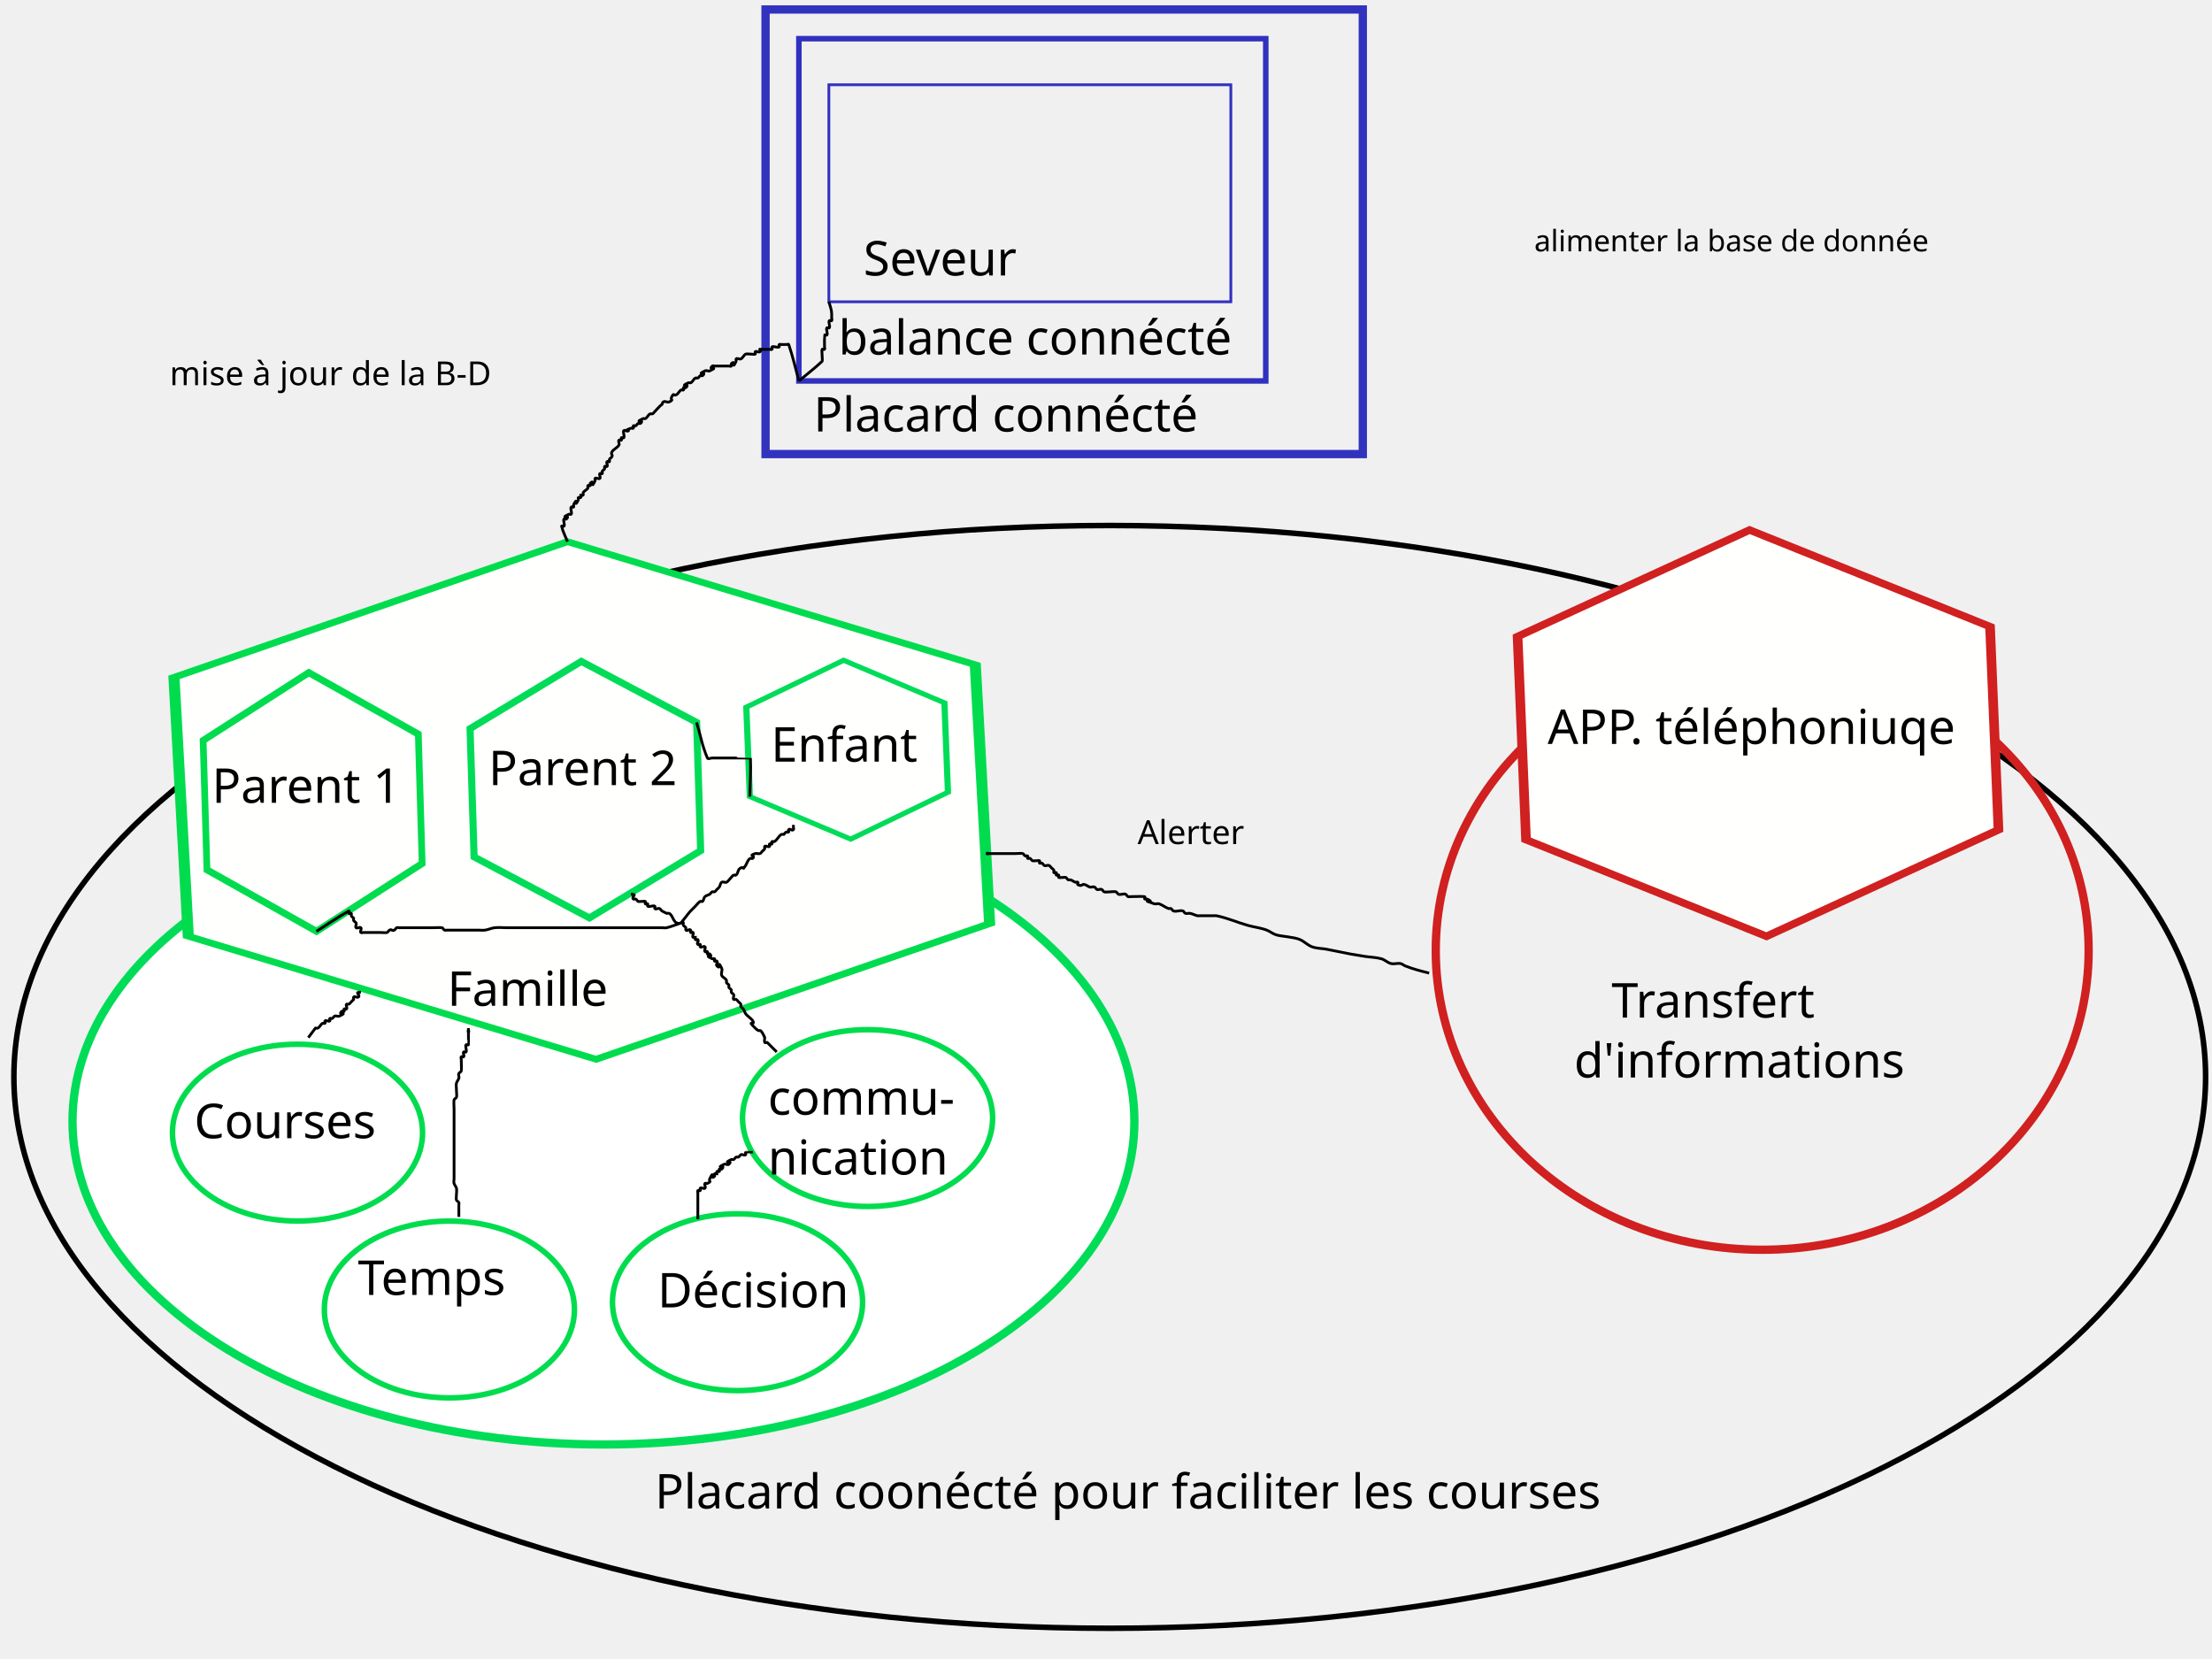
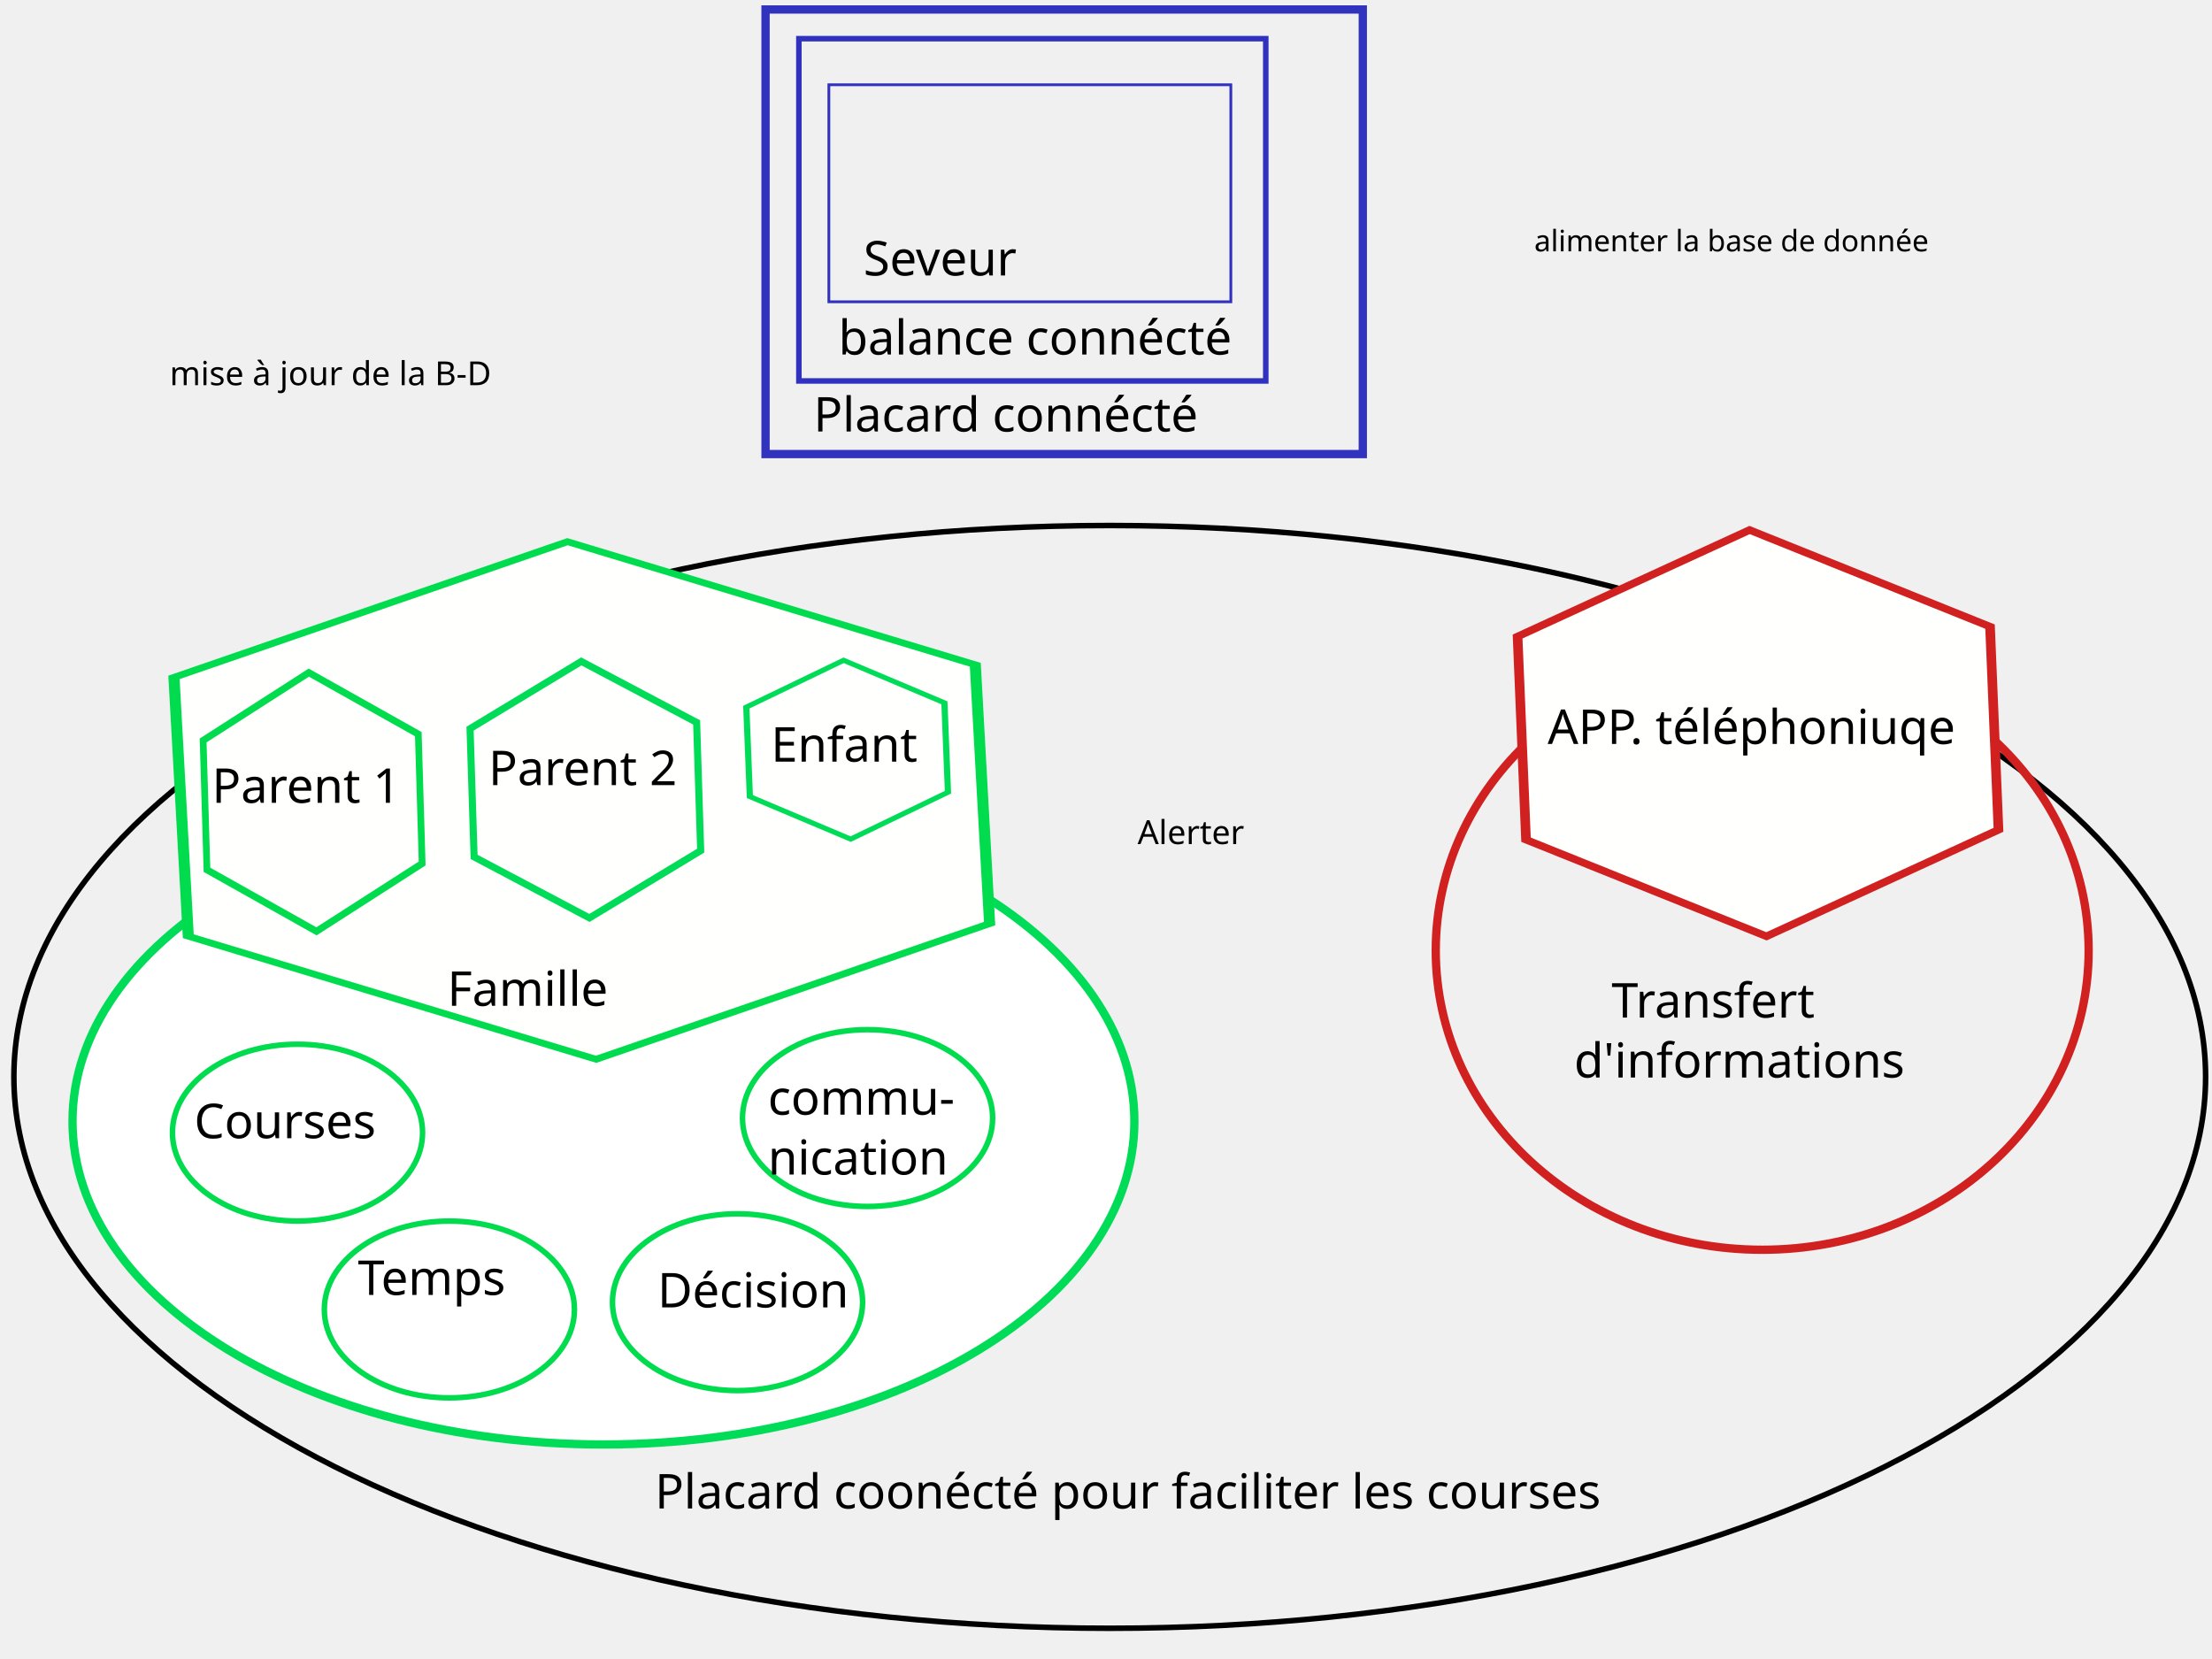
<svg xmlns="http://www.w3.org/2000/svg" width="800" height="600" viewBox="0 0 211.667 158.75" version="1.1" id="svg497">
  <defs id="defs491">
    <marker orient="auto" refY="0" refX="0" id="Arrow2Mstart" style="overflow:visible">
      <path id="path5213" style="fill:#f30800;fill-opacity:1;fill-rule:evenodd;stroke:#f30800;stroke-width:0.625;stroke-linejoin:round;stroke-opacity:1" d="M 8.719,4.034 -2.207,0.016 8.719,-4.002 c -1.745,2.372 -1.735,5.617 -6e-7,8.035 z" transform="scale(0.6)" />
    </marker>
  </defs>
  <g id="layer1" transform="translate(0,-138.25)">
    <ellipse style="opacity:1;fill:#ffffff;fill-opacity:1;stroke:#00dc57;stroke-width:0.794;stroke-miterlimit:4;stroke-dasharray:none;stroke-opacity:1" id="C_1_1" cx="57.744" cy="245.545" rx="50.805" ry="30.927" />
    <ellipse style="opacity:1;fill:none;fill-opacity:1;stroke:#000000;stroke-width:0.53;stroke-miterlimit:4;stroke-dasharray:none;stroke-opacity:1" id="C_1" cx="106.192" cy="241.298" rx="104.863" ry="52.762" />
    <ellipse style="opacity:1;fill:none;fill-opacity:1;stroke:#d02020;stroke-width:0.794;stroke-miterlimit:4;stroke-dasharray:none;stroke-opacity:1" id="C_1_2" cx="168.625" cy="229.212" rx="31.238" ry="28.627" />
    <rect style="opacity:1;fill:none;fill-opacity:1;stroke:#3133bf;stroke-width:0.794;stroke-miterlimit:4;stroke-dasharray:none;stroke-opacity:1" id="P_1" width="57.152" height="42.542" x="73.255" y="139.158" />
    <rect style="opacity:1;fill:none;fill-opacity:1;stroke:#3131bf;stroke-width:0.529;stroke-miterlimit:4;stroke-dasharray:none;stroke-opacity:1" id="P_1_1" width="44.677" height="32.752" x="76.445" y="141.951" />
    <rect style="opacity:1;fill:none;fill-opacity:1;stroke:#3131bf;stroke-width:0.265;stroke-miterlimit:4;stroke-dasharray:none;stroke-opacity:1" id="P_1_1_1" width="38.465" height="20.767" x="79.314" y="146.361" />
    <path transform="matrix(-1.562634,0.1810863,-0.3280622,-0.8746167,266.2394,326.3986)" d="m 129.558,139.517 -4.857,27.311 -26.08,9.449 -21.224,-17.862 4.857,-27.311 26.08,-9.449 z" id="A_1" style="opacity:1;fill:#fffffe;fill-opacity:1;stroke:#00dc4e;stroke-width:0.665;stroke-miterlimit:4;stroke-dasharray:none;stroke-opacity:1" />
    <path transform="matrix(0.9213133,-0.1421533,0.1934221,0.6865771,44.07799,120.8398)" d="m 129.558,139.517 -4.857,27.311 -26.08,9.449 -21.224,-17.862 4.857,-27.311 26.08,-9.449 z" id="A_2" style="opacity:1;fill:#fffffe;fill-opacity:1;stroke:#d02020;stroke-width:0.977;stroke-miterlimit:4;stroke-dasharray:none;stroke-opacity:1" />
    <path transform="matrix(0.4418387,-0.08974256,0.09276038,0.4334417,-3.525022,158.5316)" d="m 129.558,139.517 -4.857,27.311 -26.08,9.449 -21.224,-17.862 4.857,-27.311 26.08,-9.449 z" id="A_1_2" style="opacity:1;fill:#fffffe;fill-opacity:1;stroke:#00dc58;stroke-width:1.503;stroke-miterlimit:4;stroke-dasharray:none;stroke-opacity:1" />
    <g id="A_1_3" transform="matrix(0.9206246,0,0,0.8260152,6.100515,25.50833)">
      <path style="opacity:1;fill:#fffffe;fill-opacity:1;stroke:#00dc58;stroke-width:1.503;stroke-miterlimit:4;stroke-dasharray:none;stroke-opacity:1" id="path4520-0-6-3-9" d="m 129.558,139.517 -4.857,27.311 -26.08,9.449 -21.224,-17.862 4.857,-27.311 26.08,-9.449 z" transform="matrix(0.419633,-0.07574312,0.08809848,0.3658267,24.87936,176.6803)" />
    </g>
    <path style="opacity:1;fill:#fffffe;fill-opacity:1;stroke:#00dc4e;stroke-width:1.503;stroke-miterlimit:4;stroke-dasharray:none;stroke-opacity:1" id="A_1_1" d="m 129.558,139.517 -4.857,27.311 -26.08,9.449 -21.224,-17.862 4.857,-27.311 26.08,-9.449 z" transform="matrix(0.419633,-0.09050595,0.08809848,0.4371288,-26.62963,159.2396)" />
    <ellipse style="opacity:1;fill:none;fill-opacity:1;stroke:#00dc4e;stroke-width:0.529;stroke-miterlimit:4;stroke-dasharray:none;stroke-opacity:1" id="C_1_1_3" cx="70.575" cy="262.858" rx="11.967" ry="8.459" />
    <ellipse style="opacity:1;fill:none;fill-opacity:1;stroke:#00dc4e;stroke-width:0.529;stroke-miterlimit:4;stroke-dasharray:none;stroke-opacity:1" id="C_1_1_2" cx="43.002" cy="263.554" rx="11.967" ry="8.459" />
    <ellipse style="opacity:1;fill:none;fill-opacity:1;stroke:#00dc4e;stroke-width:0.529;stroke-miterlimit:4;stroke-dasharray:none;stroke-opacity:1" id="C_1_1_4" cx="83.018" cy="245.238" rx="11.967" ry="8.459" />
    <ellipse style="opacity:1;fill:none;fill-opacity:1;stroke:#00dc4e;stroke-width:0.529;stroke-miterlimit:4;stroke-dasharray:none;stroke-opacity:1" id="C_1_1_1" cx="28.469" cy="246.632" rx="11.967" ry="8.459" />
    <text xml:space="preserve" style="font-style:normal;font-weight:normal;font-size:10.583px;line-height:1.25;font-family:sans-serif;letter-spacing:0px;word-spacing:0px;fill:#000000;fill-opacity:1;stroke:none;stroke-width:0.265" x="161.856" y="208.805" id="text5233">
      <tspan id="tspan5231" x="161.856" y="218.461" style="stroke-width:0.265" />
    </text>
    <text xml:space="preserve" style="font-style:normal;font-weight:normal;font-size:4.586px;line-height:1.25;font-family:sans-serif;letter-spacing:0px;word-spacing:0px;fill:#000000;fill-opacity:1;stroke:none;stroke-width:0.265" x="151.503" y="205.421" id="text5237">
      <tspan id="tspan5235" x="151.503" y="209.605" style="stroke-width:0.265" />
    </text>
    <text xml:space="preserve" style="font-style:normal;font-weight:normal;font-size:4.586px;line-height:1.25;font-family:sans-serif;letter-spacing:0px;word-spacing:0px;fill:#000000;fill-opacity:1;stroke:none;stroke-width:0.265" x="148.094" y="209.438" id="text5241">
      <tspan id="tspan5239" x="148.094" y="209.438" style="stroke-width:0.265">APP. téléphoniuqe</tspan>
    </text>
    <text xml:space="preserve" style="font-style:normal;font-weight:normal;font-size:4.586px;line-height:1.25;font-family:sans-serif;letter-spacing:0px;word-spacing:0px;fill:#000000;fill-opacity:1;stroke:none;stroke-width:0.265" x="150.628" y="235.622" id="text5245">
      <tspan id="tspan5243" x="150.628" y="235.622" style="stroke-width:0.265">   Transfert </tspan>
      <tspan x="150.628" y="241.355" style="stroke-width:0.265" id="tspan5247">d'informations</tspan>
    </text>
    <text xml:space="preserve" style="font-style:normal;font-weight:normal;font-size:4.586px;line-height:1.25;font-family:sans-serif;letter-spacing:0px;word-spacing:0px;fill:#000000;fill-opacity:1;stroke:none;stroke-width:0.265" x="42.795" y="234.496" id="text5251">
      <tspan id="tspan5249" x="42.795" y="234.496" style="stroke-width:0.265">Famille</tspan>
    </text>
    <text xml:space="preserve" style="font-style:normal;font-weight:normal;font-size:4.586px;line-height:1.25;font-family:sans-serif;letter-spacing:0px;word-spacing:0px;fill:#000000;fill-opacity:1;stroke:none;stroke-width:0.265" x="23.932" y="214.225" id="text5255">
      <tspan x="23.932" y="218.409" style="stroke-width:0.265" id="tspan5257" />
    </text>
    <text xml:space="preserve" style="font-style:normal;font-weight:normal;font-size:4.586px;line-height:1.25;font-family:sans-serif;letter-spacing:0px;word-spacing:0px;fill:#000000;fill-opacity:1;stroke:none;stroke-width:0.265" x="21.116" y="215.914" id="text5263">
      <tspan id="tspan5261" x="21.116" y="220.098" style="stroke-width:0.265" />
    </text>
    <text xml:space="preserve" style="font-style:normal;font-weight:normal;font-size:4.586px;line-height:1.25;font-family:sans-serif;letter-spacing:0px;word-spacing:0px;fill:#000000;fill-opacity:1;stroke:none;stroke-width:0.265" x="20.271" y="215.069" id="text5267">
      <tspan id="tspan5265" x="20.271" y="215.069" style="stroke-width:0.265">Parent 1</tspan>
    </text>
    <text xml:space="preserve" style="font-style:normal;font-weight:normal;font-size:4.586px;line-height:1.25;font-family:sans-serif;letter-spacing:0px;word-spacing:0px;fill:#000000;fill-opacity:1;stroke:none;stroke-width:0.265" x="46.737" y="213.38" id="text5271">
      <tspan id="tspan5269" x="46.737" y="213.38" style="stroke-width:0.265">Parent 2</tspan>
    </text>
    <text xml:space="preserve" style="font-style:normal;font-weight:normal;font-size:4.586px;line-height:1.25;font-family:sans-serif;letter-spacing:0px;word-spacing:0px;fill:#000000;fill-opacity:1;stroke:none;stroke-width:0.265" x="73.766" y="211.128" id="text5275">
      <tspan id="tspan5273" x="73.766" y="211.128" style="stroke-width:0.265">Enfant</tspan>
    </text>
    <text xml:space="preserve" style="font-style:normal;font-weight:normal;font-size:4.586px;line-height:1.25;font-family:sans-serif;letter-spacing:0px;word-spacing:0px;fill:#000000;fill-opacity:1;stroke:none;stroke-width:0.265" x="18.582" y="247.166" id="text5279">
      <tspan id="tspan5277" x="18.582" y="247.166" style="stroke-width:0.265">Courses</tspan>
    </text>
    <text xml:space="preserve" style="font-style:normal;font-weight:normal;font-size:4.586px;line-height:1.25;font-family:sans-serif;letter-spacing:0px;word-spacing:0px;fill:#000000;fill-opacity:1;stroke:none;stroke-width:0.265" x="73.484" y="244.914" id="text5283">
      <tspan id="tspan5281" x="73.484" y="244.914" style="stroke-width:0.265">commu-</tspan>
      <tspan x="73.484" y="250.646" style="stroke-width:0.265" id="tspan5285">nication</tspan>
    </text>
    <text xml:space="preserve" style="font-style:normal;font-weight:normal;font-size:4.586px;line-height:1.25;font-family:sans-serif;letter-spacing:0px;word-spacing:0px;fill:#000000;fill-opacity:1;stroke:none;stroke-width:0.265" x="34.243" y="262.16" id="text5289">
      <tspan id="tspan5287" x="34.243" y="262.16" style="stroke-width:0.265">Temps</tspan>
    </text>
    <text xml:space="preserve" style="font-style:normal;font-weight:normal;font-size:4.586px;line-height:1.25;font-family:sans-serif;letter-spacing:0px;word-spacing:0px;fill:#000000;fill-opacity:1;stroke:none;stroke-width:0.265" x="62.911" y="263.355" id="text5293">
      <tspan id="tspan5291" x="62.911" y="263.355" style="stroke-width:0.265">Décision</tspan>
    </text>
    <text xml:space="preserve" style="font-style:normal;font-weight:normal;font-size:4.586px;line-height:1.25;font-family:sans-serif;letter-spacing:0px;word-spacing:0px;fill:#000000;fill-opacity:1;stroke:none;stroke-width:0.265" x="77.842" y="179.54" id="text5297">
      <tspan id="tspan5295" x="77.842" y="179.54" style="stroke-width:0.265">Placard connécté</tspan>
    </text>
    <text xml:space="preserve" style="font-style:normal;font-weight:normal;font-size:4.586px;line-height:1.25;font-family:sans-serif;letter-spacing:0px;word-spacing:0px;fill:#000000;fill-opacity:1;stroke:none;stroke-width:0.265" x="80.231" y="172.174" id="text5301">
      <tspan id="tspan5299" x="80.231" y="172.174" style="stroke-width:0.265">balance connécté</tspan>
    </text>
    <text xml:space="preserve" style="font-style:normal;font-weight:normal;font-size:4.586px;line-height:1.25;font-family:sans-serif;letter-spacing:0px;word-spacing:0px;fill:#000000;fill-opacity:1;stroke:none;stroke-width:0.265" x="82.62" y="164.609" id="text5305">
      <tspan id="tspan5303" x="82.62" y="164.609" style="stroke-width:0.265">Seveur </tspan>
    </text>
    <flowRoot xml:space="preserve" id="flowRoot5307" style="fill:black;fill-opacity:1;stroke:none;font-family:sans-serif;font-style:normal;font-weight:normal;font-size:17.333px;line-height:1.25;letter-spacing:0px;word-spacing:0px">
      <flowRegion id="flowRegion5309">
        <rect id="rect5311" width="249.812" height="299.473" x="518.435" y="159.819" />
      </flowRegion>
      <flowPara id="flowPara5313" />
    </flowRoot>
    <text xml:space="preserve" style="font-style:normal;font-weight:normal;font-size:4.586px;line-height:1.25;font-family:sans-serif;letter-spacing:0px;word-spacing:0px;fill:#000000;fill-opacity:1;stroke:none;stroke-width:0.265" x="85.987" y="283.507" id="text6779">
      <tspan id="tspan6777" x="85.987" y="287.691" style="stroke-width:0.265" />
    </text>
    <text xml:space="preserve" style="font-style:normal;font-weight:normal;font-size:4.586px;line-height:1.25;font-family:sans-serif;letter-spacing:0px;word-spacing:0px;fill:#000000;fill-opacity:1;stroke:none;stroke-width:0.265" x="62.661" y="282.593" id="text6783">
      <tspan id="tspan6781" x="62.661" y="282.593" style="stroke-width:0.265">Placard coonécté pour faciliter les courses</tspan>
    </text>
    <path style="fill:none;fill-rule:evenodd;stroke:#000000;stroke-width:0.265px;stroke-linecap:butt;stroke-linejoin:miter;stroke-opacity:1" d="m 156.88,160.473 v 0" id="path6797" />
    <text xml:space="preserve" style="font-style:normal;font-weight:normal;font-size:1.411px;line-height:1.25;font-family:sans-serif;letter-spacing:0px;word-spacing:0px;fill:#000000;fill-opacity:1;stroke:none;stroke-width:0.265" x="146.818" y="162.303" id="text6830">
      <tspan id="tspan6828" x="146.818" y="162.303" style="stroke-width:0.265;font-size:2.822px">alimenter la base de donnée</tspan>
    </text>
    <text xml:space="preserve" style="font-style:normal;font-weight:normal;font-size:3.175px;line-height:1.25;font-family:sans-serif;letter-spacing:0px;word-spacing:0px;fill:#000000;fill-opacity:1;stroke:none;stroke-width:0.265;" x="109.999" y="220.618" id="text6834">
      <tspan id="tspan6832" x="109.999" y="221.905" style="stroke-width:0.265;font-size:3.175px;" />
    </text>
    <text xml:space="preserve" style="font-style:normal;font-weight:normal;font-size:1.411px;line-height:1.25;font-family:sans-serif;letter-spacing:0px;word-spacing:0px;fill:#000000;fill-opacity:1;stroke:none;stroke-width:0.265" x="108.856" y="219.017" id="text6838">
      <tspan id="tspan6836" x="108.856" y="219.017" style="stroke-width:0.265;font-size:3.175px">Alerter</tspan>
    </text>
    <text xml:space="preserve" style="font-style:normal;font-weight:normal;font-size:1.411px;line-height:1.25;font-family:sans-serif;letter-spacing:0px;word-spacing:0px;fill:#000000;fill-opacity:1;stroke:none;stroke-width:0.265" x="16.237" y="175.109" id="text6842">
      <tspan id="tspan6840" x="16.237" y="175.109" style="font-size:3.175px;stroke-width:0.265">mise à jour de la B-D</tspan>
    </text>
-     <path style="fill:none;stroke:#000000;stroke-width:0.265px;stroke-linecap:butt;stroke-linejoin:miter;stroke-opacity:1" d="m 29.501,237.541 c 0.229,-0.305 0.457,-0.61 0.686,-0.915 0.076,0 0.161,0.034 0.229,0 0.193,-0.096 0.265,-0.361 0.457,-0.457 0.068,-0.034 0.175,0.054 0.229,0 0.054,-0.054 -0.054,-0.175 0,-0.229 0.108,-0.108 0.35,0.108 0.457,0 0.054,-0.054 -0.054,-0.175 0,-0.229 0.054,-0.054 0.161,0.034 0.229,0 0.096,-0.048 0.132,-0.18 0.229,-0.229 0.136,-0.068 0.321,0.068 0.457,0 0.952,-0.476 -0.244,0.016 0.229,-0.457 0.054,-0.054 0.175,0.054 0.229,0 0.054,-0.054 -0.054,-0.175 0,-0.229 0.054,-0.054 0.175,0.054 0.229,0 0.108,-0.108 -0.108,-0.35 0,-0.457 0.336,0 0.175,0.054 0.457,-0.229 0.076,-0.076 0.152,-0.152 0.229,-0.229 0,-0.076 -0.054,-0.175 0,-0.229 0.108,-0.108 0.35,0.108 0.457,0 0.226,-0.226 -0.469,-0.457 0.229,-0.457" id="path80" />
-     <path style="fill:none;stroke:#000000;stroke-width:0.265px;stroke-linecap:butt;stroke-linejoin:miter;stroke-opacity:1" d="m 66.66,207.377 c 0.344,1.136 0.556,2.32 1.031,3.407 0.061,0.14 0.305,0 0.457,0 0.762,0 1.525,0 2.287,0 0.513,0 1.372,-5.3e-4 1.372,0 0.058,1.229 -0.036,2.461 -0.054,3.692" id="path84" />
-     <path style="fill:none;stroke:#000000;stroke-width:0.265px;stroke-linecap:butt;stroke-linejoin:miter;stroke-opacity:1" d="m 74.324,238.913 c -0.305,-0.305 -0.61,-0.61 -0.915,-0.915 -0.076,0 -0.195,0.068 -0.229,0 -0.068,-0.136 0,-0.305 0,-0.457 -0.076,-0.152 -0.134,-0.316 -0.229,-0.457 -0.35,-0.525 -0.131,0.098 -0.686,-0.457 -0.893,-0.893 0.053,-0.123 -0.229,-0.686 -0.101,-0.203 -0.547,-0.478 -0.686,-0.686 -0.095,-0.142 -0.134,-0.316 -0.229,-0.457 -0.06,-0.09 -0.18,-0.132 -0.229,-0.229 -0.034,-0.068 0.034,-0.161 0,-0.229 -0.048,-0.096 -0.152,-0.152 -0.229,-0.229 -0.076,-0.076 -0.132,-0.18 -0.229,-0.229 -0.068,-0.034 -0.175,0.054 -0.229,0 -0.108,-0.108 0.068,-0.321 0,-0.457 -0.048,-0.096 -0.18,-0.132 -0.229,-0.229 -0.034,-0.068 0.034,-0.161 0,-0.229 -0.048,-0.096 -0.18,-0.132 -0.229,-0.229 -0.034,-0.068 0.034,-0.161 0,-0.229 -0.048,-0.096 -0.18,-0.132 -0.229,-0.229 -0.034,-0.068 0.034,-0.161 0,-0.229 -0.096,-0.193 -0.361,-0.265 -0.457,-0.457 -0.091,-0.183 0.091,-0.503 0,-0.686 -0.476,-0.952 0.016,0.244 -0.457,-0.229 -0.153,-0.153 0.153,-0.304 0,-0.457 -0.054,-0.054 -0.175,0.054 -0.229,0 -0.054,-0.054 0.054,-0.175 0,-0.229 -0.054,-0.054 -0.161,0.034 -0.229,0 -0.952,-0.476 0.244,0.016 -0.229,-0.457 -0.054,-0.054 -0.175,0.054 -0.229,0 -0.054,-0.054 0.054,-0.175 0,-0.229 -0.054,-0.054 -0.175,0.054 -0.229,0 -0.108,-0.108 0.108,-0.35 0,-0.457 -0.108,-0.108 -0.35,0.108 -0.457,0 -0.054,-0.054 0.054,-0.175 0,-0.229 -0.054,-0.054 -0.175,0.054 -0.229,0 -0.152,-0.152 0.152,-0.305 0,-0.457 -0.054,-0.054 -0.175,0.054 -0.229,0 -0.054,-0.054 0,-0.152 0,-0.229 -0.076,0 -0.175,0.054 -0.229,0 -0.108,-0.108 0.108,-0.35 0,-0.457 -0.054,-0.054 -0.175,0.054 -0.229,0 -0.054,-0.054 0.054,-0.175 0,-0.229 -0.153,-0.153 -0.304,0.153 -0.457,0 -0.054,-0.054 0.034,-0.161 0,-0.229 -0.048,-0.096 -0.18,-0.132 -0.229,-0.229 -0.152,-0.305 0.229,-0.229 -0.229,-0.229 1.049,-1.312 0.57,-0.798 1.372,-1.601 0.152,-0.152 0.278,-0.338 0.457,-0.457 0.063,-0.042 0.175,0.054 0.229,0 0.121,-0.121 0.108,-0.337 0.229,-0.457 0.121,-0.121 0.316,-0.134 0.457,-0.229 0.09,-0.06 0.132,-0.18 0.229,-0.229 0.068,-0.034 0.161,0.034 0.229,0 0.096,-0.048 0.152,-0.152 0.229,-0.229 0.076,-0.076 0.169,-0.139 0.229,-0.229 0.095,-0.142 0.087,-0.363 0.229,-0.457 0.127,-0.085 0.313,0.048 0.457,0 0.155,-0.052 0.511,-0.599 0.686,-0.686 0.068,-0.034 0.175,0.054 0.229,0 0.279,-0.279 0.107,-0.511 0.457,-0.686 0.405,-0.202 0.078,0.34 0.457,-0.229 0.139,-0.209 0.195,-0.555 0.457,-0.686 0.068,-0.034 0.175,0.054 0.229,0 0.305,-0.305 -0.485,-0.219 0.229,-0.457 0.145,-0.048 0.313,0.048 0.457,0 0.102,-0.034 0.152,-0.152 0.229,-0.229 0.076,-0.076 0.18,-0.132 0.229,-0.229 0.034,-0.068 -0.054,-0.175 0,-0.229 0.108,-0.108 0.35,0.108 0.457,0 0.054,-0.054 -0.054,-0.175 0,-0.229 0.054,-0.054 0.175,0.054 0.229,0 0.054,-0.054 -0.054,-0.175 0,-0.229 0.054,-0.054 0.161,0.034 0.229,0 0.274,-0.137 0.412,-0.549 0.686,-0.686 0.068,-0.034 0.152,0 0.229,0 0.076,-0.076 0.132,-0.18 0.229,-0.229 0.068,-0.034 0.175,0.054 0.229,0 0.054,-0.054 -0.054,-0.175 0,-0.229 0.153,-0.153 0.305,0.153 0.457,0 0.054,-0.054 0,-0.152 0,-0.229 0,-0.076 0,-0.152 0,-0.229" id="path86" />
-     <path style="fill:none;stroke:#000000;stroke-width:0.265px;stroke-linecap:butt;stroke-linejoin:miter;stroke-opacity:1" d="m 60.374,223.82 c 0.697,0 0.003,0.232 0.229,0.457 0.054,0.054 0.161,-0.034 0.229,0 0.096,0.048 0.132,0.18 0.229,0.229 0.091,0.045 0.639,-0.047 0.686,0 0.054,0.054 -0.054,0.175 0,0.229 0.054,0.054 0.175,-0.054 0.229,0 0.054,0.054 -0.054,0.175 0,0.229 0.114,0.114 0.572,-0.114 0.686,0 0.054,0.054 -0.054,0.175 0,0.229 0.108,0.108 0.321,-0.068 0.457,0 0.096,0.048 0.139,0.169 0.229,0.229 0.142,0.095 0.305,0.152 0.457,0.229 0.076,0 0.161,-0.034 0.229,0 0.437,0.218 0.36,1.154 1.143,0.915 -0.457,0.152 -0.904,0.34 -1.372,0.457 -0.148,0.037 -0.305,0 -0.457,0 -0.61,0 -1.22,0 -1.83,0 -1.525,0 -3.049,0 -4.574,0 -2.287,0 -4.574,0 -6.861,0 -0.534,0 -1.067,0 -1.601,0 -0.381,0 -0.765,-0.042 -1.143,0 -0.312,0.035 -0.604,0.184 -0.915,0.229 -0.226,0.032 -0.457,0 -0.686,0 -0.457,0 -0.915,0 -1.372,0 -0.457,0 -0.915,0 -1.372,0 -0.076,0 -0.152,0 -0.229,0 -0.076,0 -0.161,0.034 -0.229,0 -0.096,-0.048 -0.132,-0.18 -0.229,-0.229 -0.051,-0.026 -0.86,0 -0.915,0 -0.61,0 -1.22,0 -1.83,0 -0.381,0 -0.762,0 -1.143,0 -0.076,0 -0.152,0 -0.229,0 -0.076,0 -0.161,-0.034 -0.229,0 -0.096,0.048 -0.132,0.18 -0.229,0.229 -0.245,0.122 -0.213,-0.122 -0.457,0 -0.096,0.048 -0.132,0.18 -0.229,0.229 -0.07,0.035 -0.583,0 -0.686,0 -0.457,0 -0.915,0 -1.372,0 -0.076,0 -0.152,0 -0.229,0 -0.076,0 -0.175,0.054 -0.229,0 -0.108,-0.108 0.108,-0.35 0,-0.457 -0.108,-0.108 -0.35,0.108 -0.457,0 -0.108,-0.108 0.068,-0.321 0,-0.457 -0.048,-0.096 -0.18,-0.132 -0.229,-0.229 -0.034,-0.068 0,-0.152 0,-0.229 -0.076,-0.076 -0.18,-0.132 -0.229,-0.229 -0.034,-0.068 0.054,-0.175 0,-0.229 -0.054,-0.054 -0.175,0.054 -0.229,0 -0.054,-0.054 0.067,-0.266 0,-0.229 -1.069,0.592 -2.069,1.3 -3.104,1.949" id="path88" />
-     <path style="fill:none;stroke:#000000;stroke-width:0.265px;stroke-linecap:butt;stroke-linejoin:miter;stroke-opacity:1" d="m 66.777,254.921 c 0,-0.762 0,-1.525 0,-2.287 0,-0.076 0,-0.152 0,-0.229 0,-0.076 -0.054,-0.175 0,-0.229 0.054,-0.054 0.175,0.054 0.229,0 0.054,-0.054 -0.054,-0.175 0,-0.229 0.108,-0.108 0.35,0.108 0.457,0 0.108,-0.108 -0.108,-0.35 0,-0.457 0.054,-0.054 0.161,0.034 0.229,0 0.506,-0.253 0.071,-0.142 0.229,-0.457 0.476,-0.952 -0.016,0.244 0.457,-0.229 0.054,-0.054 -0.054,-0.175 0,-0.229 0.054,-0.054 0.152,0 0.229,0 0,-0.076 -0.054,-0.175 0,-0.229 0.054,-0.054 0.175,0.054 0.229,0 0.054,-0.054 -0.054,-0.175 0,-0.229 0.054,-0.054 0.175,0.054 0.229,0 0.473,-0.473 -0.723,0.018 0.229,-0.457 0.136,-0.068 0.35,0.108 0.457,0 0.473,-0.473 -0.723,0.018 0.229,-0.457 0.068,-0.034 0.161,0.034 0.229,0 0.096,-0.048 0.132,-0.18 0.229,-0.229 0.068,-0.034 0.161,0.034 0.229,0 0.096,-0.048 0.132,-0.18 0.229,-0.229 0.136,-0.068 0.35,0.108 0.457,0 0.054,-0.054 -0.054,-0.175 0,-0.229 0.007,-0.007 0.631,0 0.686,0" id="path92" />
-     <path style="fill:none;stroke:#000000;stroke-width:0.265px;stroke-linecap:butt;stroke-linejoin:miter;stroke-opacity:1" d="m 43.908,254.693 c 0,-0.381 0,-0.762 0,-1.143 0,-0.076 0.034,-0.161 0,-0.229 -0.048,-0.096 -0.18,-0.132 -0.229,-0.229 -0.068,-0.136 0.064,-0.951 0,-1.143 -0.054,-0.162 -0.175,-0.296 -0.229,-0.457 -0.048,-0.145 0,-0.305 0,-0.457 0,-0.534 0,-1.067 0,-1.601 0,-1.067 0,-2.134 0,-3.202 0,-0.61 0,-1.22 0,-1.829 0,-0.194 -0.041,-0.792 0,-0.915 0.034,-0.102 0.18,-0.132 0.229,-0.229 0.074,-0.148 -0.072,-1.157 0,-1.372 0.054,-0.162 0.175,-0.296 0.229,-0.457 0.048,-0.145 -0.068,-0.321 0,-0.457 0.048,-0.096 0.18,-0.132 0.229,-0.229 0.041,-0.083 0,-0.984 0,-1.143 0,-0.076 -0.054,-0.175 0,-0.229 0.054,-0.054 0.175,0.054 0.229,0 0.108,-0.108 -0.108,-0.35 0,-0.457 0.054,-0.054 0.175,0.054 0.229,0 0.114,-0.114 -0.114,-0.572 0,-0.686 0.054,-0.054 0.175,0.054 0.229,0 0.009,-0.009 0,-0.831 0,-0.915 0,-0.076 0,-0.152 0,-0.229 0,-0.076 -0.076,-0.229 0,-0.229 0.076,0 0,0.305 0,0.229 0,-0.152 0,-0.305 0,-0.457" id="path94" />
-     <path style="fill:none;stroke:#000000;stroke-width:0.265px;stroke-linecap:butt;stroke-linejoin:miter;stroke-opacity:1" d="m 54.301,190.082 c -0.187,-0.493 -0.445,-0.965 -0.56,-1.48 -0.017,-0.074 0.175,0.054 0.229,0 0.114,-0.114 -0.114,-0.572 0,-0.686 0.054,-0.054 0.175,0.054 0.229,0 0.473,-0.473 -0.723,0.018 0.229,-0.457 0.068,-0.034 0.175,0.054 0.229,0 0.114,-0.114 -0.114,-0.572 0,-0.686 0.054,-0.054 0.175,0.054 0.229,0 0.054,-0.054 -0.034,-0.161 0,-0.229 0.484,-0.968 -0.026,0.51 0.457,-0.457 0.034,-0.068 -0.054,-0.175 0,-0.229 0.054,-0.054 0.175,0.054 0.229,0 0.054,-0.054 0,-0.152 0,-0.229 0.076,0 0.175,0.054 0.229,0 0.054,-0.054 -0.034,-0.161 0,-0.229 0.096,-0.193 0.361,-0.265 0.457,-0.457 0.034,-0.068 -0.054,-0.175 0,-0.229 0.054,-0.054 0.175,0.054 0.229,0 0.054,-0.054 -0.054,-0.175 0,-0.229 0.473,-0.473 -0.018,0.723 0.457,-0.229 0.034,-0.068 -0.054,-0.175 0,-0.229 0.108,-0.108 0.35,0.108 0.457,0 0.108,-0.108 -0.108,-0.35 0,-0.457 0.054,-0.054 0.175,0.054 0.229,0 0.054,-0.054 -0.034,-0.161 0,-0.229 0.048,-0.096 0.18,-0.132 0.229,-0.229 0.034,-0.068 -0.054,-0.175 0,-0.229 0.054,-0.054 0.175,0.054 0.229,0 0.108,-0.108 -0.108,-0.35 0,-0.457 0.054,-0.054 0.175,0.054 0.229,0 0.054,-0.054 -0.034,-0.161 0,-0.229 0.048,-0.096 0.18,-0.132 0.229,-0.229 0.122,-0.245 -0.122,-0.213 0,-0.457 0.137,-0.274 0.549,-0.412 0.686,-0.686 0.068,-0.136 -0.108,-0.35 0,-0.457 0.054,-0.054 0.175,0.054 0.229,0 0.054,-0.054 -0.054,-0.175 0,-0.229 0.054,-0.054 0.175,0.054 0.229,0 0.114,-0.114 -0.114,-0.572 0,-0.686 0.054,-0.054 0.152,0 0.229,0 0.076,0 0.229,-0.076 0.229,0 0,0.076 -0.283,0.054 -0.229,0 0.121,-0.121 0.296,-0.175 0.457,-0.229 0.072,-0.024 0.175,0.054 0.229,0 0.054,-0.054 -0.054,-0.175 0,-0.229 0.054,-0.054 0.161,0.034 0.229,0 0.096,-0.048 0.132,-0.18 0.229,-0.229 0.068,-0.034 0.175,0.054 0.229,0 0.473,-0.473 -0.723,0.018 0.229,-0.457 0.068,-0.034 0.161,0.034 0.229,0 0.193,-0.096 0.265,-0.361 0.457,-0.457 0.068,-0.034 0.161,0.034 0.229,0 0.096,-0.048 0.152,-0.152 0.229,-0.229 0.179,-0.179 0.489,-0.555 0.686,-0.686 0.115,-0.504 0.47,-0.121 0.686,-0.229 0.506,-0.253 0.071,-0.142 0.229,-0.457 0.253,-0.506 0.142,-0.071 0.457,-0.229 0.193,-0.096 0.265,-0.361 0.457,-0.457 0.068,-0.034 0.175,0.054 0.229,0 0.054,-0.054 -0.054,-0.175 0,-0.229 0.054,-0.054 0.175,0.054 0.229,0 0.473,-0.473 -0.723,0.018 0.229,-0.457 0.068,-0.034 0.161,0.034 0.229,0 0.193,-0.096 0.265,-0.361 0.457,-0.457 0.068,-0.034 0.161,0.034 0.229,0 0.096,-0.048 0.132,-0.18 0.229,-0.229 0.068,-0.034 0.175,0.054 0.229,0 0.473,-0.473 -0.723,0.018 0.229,-0.457 0.136,-0.068 0.321,0.068 0.457,0 0.952,-0.476 -0.244,0.016 0.229,-0.457 0.054,-0.054 0.152,0 0.229,0 0.076,0 0.152,0 0.229,0 0.381,0 0.762,0 1.143,0 0.076,0 0.175,0.054 0.229,0 0.054,-0.054 -0.054,-0.175 0,-0.229 0.473,-0.473 -0.018,0.723 0.457,-0.229 0.034,-0.068 -0.054,-0.175 0,-0.229 0.108,-0.108 0.321,0.068 0.457,0 0.193,-0.096 0.265,-0.361 0.457,-0.457 0.124,-0.062 0.852,0.063 0.915,0 0.054,-0.054 -0.054,-0.175 0,-0.229 0.108,-0.108 0.35,0.108 0.457,0 0.305,-0.305 -0.381,-0.229 0.229,-0.229 0.152,0 0.61,0 0.457,0 -0.152,0 -0.61,0 -0.457,0 0.229,0 0.457,0 0.686,0 0.076,0 0.175,0.054 0.229,0 0.054,-0.054 -0.054,-0.175 0,-0.229 0.114,-0.114 0.572,0.114 0.686,0 0.054,-0.054 -0.054,-0.175 0,-0.229 0.054,-0.054 0.152,0 0.229,0 0.076,0 0.152,0 0.229,0 0.076,0 0.152,0 0.229,0 0.076,0 0.204,-0.072 0.229,0 0.395,1.139 0.652,2.321 0.978,3.481" id="path96" />
-     <path style="fill:none;stroke:#000000;stroke-width:0.265px;stroke-linecap:butt;stroke-linejoin:miter;stroke-opacity:1" d="m 76.445,174.702 c 0.741,-0.627 1.519,-1.212 2.224,-1.88 0.065,-0.062 -0.068,-1.076 0,-1.143 0.054,-0.054 0.175,0.054 0.229,0 0.054,-0.054 0,-0.152 0,-0.229 0,-0.108 -0.01,-1.133 0,-1.143 0.054,-0.054 0.175,0.054 0.229,0 0.114,-0.114 -0.114,-0.572 0,-0.686 0.054,-0.054 0.175,0.054 0.229,0 0.114,-0.114 -0.114,-0.572 0,-0.686 0.054,-0.054 0.175,0.054 0.229,0 0.054,-0.054 0,-0.152 0,-0.229 0,-0.772 0.013,-0.643 -0.269,-1.578" id="path98" />
-     <path style="fill:none;stroke:#000000;stroke-width:0.265px;stroke-linecap:butt;stroke-linejoin:miter;stroke-opacity:1" d="m 136.756,231.366 c -0.768,-0.191 -1.55,-0.391 -2.287,-0.686 -0.158,-0.063 -0.289,-0.201 -0.457,-0.229 -0.301,-0.05 -0.619,0.074 -0.915,0 -0.331,-0.083 -0.586,-0.368 -0.915,-0.457 -0.52,-0.142 -1.068,-0.147 -1.601,-0.229 -1.268,-0.195 -1.326,-0.22 -2.516,-0.457 -0.381,-0.076 -0.761,-0.159 -1.143,-0.229 -0.456,-0.083 -0.936,-0.07 -1.372,-0.229 -0.418,-0.152 -0.737,-0.506 -1.143,-0.686 -0.58,-0.258 -1.762,-0.3 -2.287,-0.457 -0.327,-0.098 -0.596,-0.338 -0.915,-0.457 -0.589,-0.221 -1.225,-0.285 -1.83,-0.457 -1,-0.286 -1.948,-0.71 -2.973,-0.915 -0.075,-0.015 -0.152,0 -0.229,0 -0.457,0 -0.915,0 -1.372,0 -0.076,0 -0.155,0.018 -0.229,0 -0.234,-0.059 -0.45,-0.181 -0.686,-0.229 -0.149,-0.03 -0.313,0.048 -0.457,0 -0.102,-0.034 -0.126,-0.195 -0.229,-0.229 -0.289,-0.096 -0.625,0.096 -0.915,0 -0.102,-0.034 -0.132,-0.18 -0.229,-0.229 -0.068,-0.034 -0.156,0.024 -0.229,0 -0.323,-0.108 -0.591,-0.35 -0.915,-0.457 -0.145,-0.048 -0.313,0.048 -0.457,0 -1.656,-0.552 0.361,0.066 -0.686,-0.457 -0.068,-0.034 -0.175,0.054 -0.229,0 -0.054,-0.054 0.068,-0.195 0,-0.229 -0.071,-0.036 -1.23,0 -1.372,0 -0.076,0 -0.161,0.034 -0.229,0 -0.096,-0.048 -0.132,-0.18 -0.229,-0.229 -0.183,-0.091 -0.503,0.091 -0.686,0 -0.096,-0.048 -0.132,-0.18 -0.229,-0.229 -0.144,-0.072 -0.999,0.072 -1.143,0 -0.096,-0.048 -0.132,-0.18 -0.229,-0.229 -0.136,-0.068 -0.321,0.068 -0.457,0 -0.096,-0.048 -0.132,-0.18 -0.229,-0.229 -0.136,-0.068 -0.313,0.048 -0.457,0 -0.162,-0.054 -0.296,-0.175 -0.457,-0.229 -0.343,-0.114 -0.229,0.229 -0.686,0 -0.068,-0.034 0.054,-0.175 0,-0.229 -0.054,-0.054 -0.156,0.024 -0.229,0 -0.162,-0.054 -0.296,-0.175 -0.457,-0.229 -0.072,-0.024 -0.161,0.034 -0.229,0 -0.096,-0.048 -0.132,-0.18 -0.229,-0.229 -0.091,-0.045 -0.639,0.047 -0.686,0 -0.054,-0.054 0.054,-0.175 0,-0.229 -0.054,-0.054 -0.175,0.054 -0.229,0 -0.054,-0.054 0.054,-0.175 0,-0.229 -0.054,-0.054 -0.175,0.054 -0.229,0 -0.054,-0.054 0.034,-0.161 0,-0.229 -0.048,-0.096 -0.152,-0.152 -0.229,-0.229 -0.076,-0.076 -0.132,-0.18 -0.229,-0.229 -0.136,-0.068 -0.321,0.068 -0.457,0 -0.096,-0.048 -0.132,-0.18 -0.229,-0.229 -0.068,-0.034 -0.175,0.054 -0.229,0 -0.054,-0.054 0.054,-0.175 0,-0.229 -0.047,-0.047 -0.595,0.045 -0.686,0 -0.096,-0.048 -0.132,-0.18 -0.229,-0.229 -0.068,-0.034 -0.175,0.054 -0.229,0 -0.054,-0.054 0.054,-0.175 0,-0.229 -0.054,-0.054 -0.161,0.034 -0.229,0 -0.096,-0.048 -0.132,-0.18 -0.229,-0.229 -0.07,-0.035 -0.583,0 -0.686,0 -0.631,0 -0.294,0 -1.143,0 -0.457,0 -0.915,0 -1.372,0 -0.076,0 -0.229,0.076 -0.229,0 0,-0.076 0.152,0 0.229,0" id="path100" />
  </g>
</svg>
